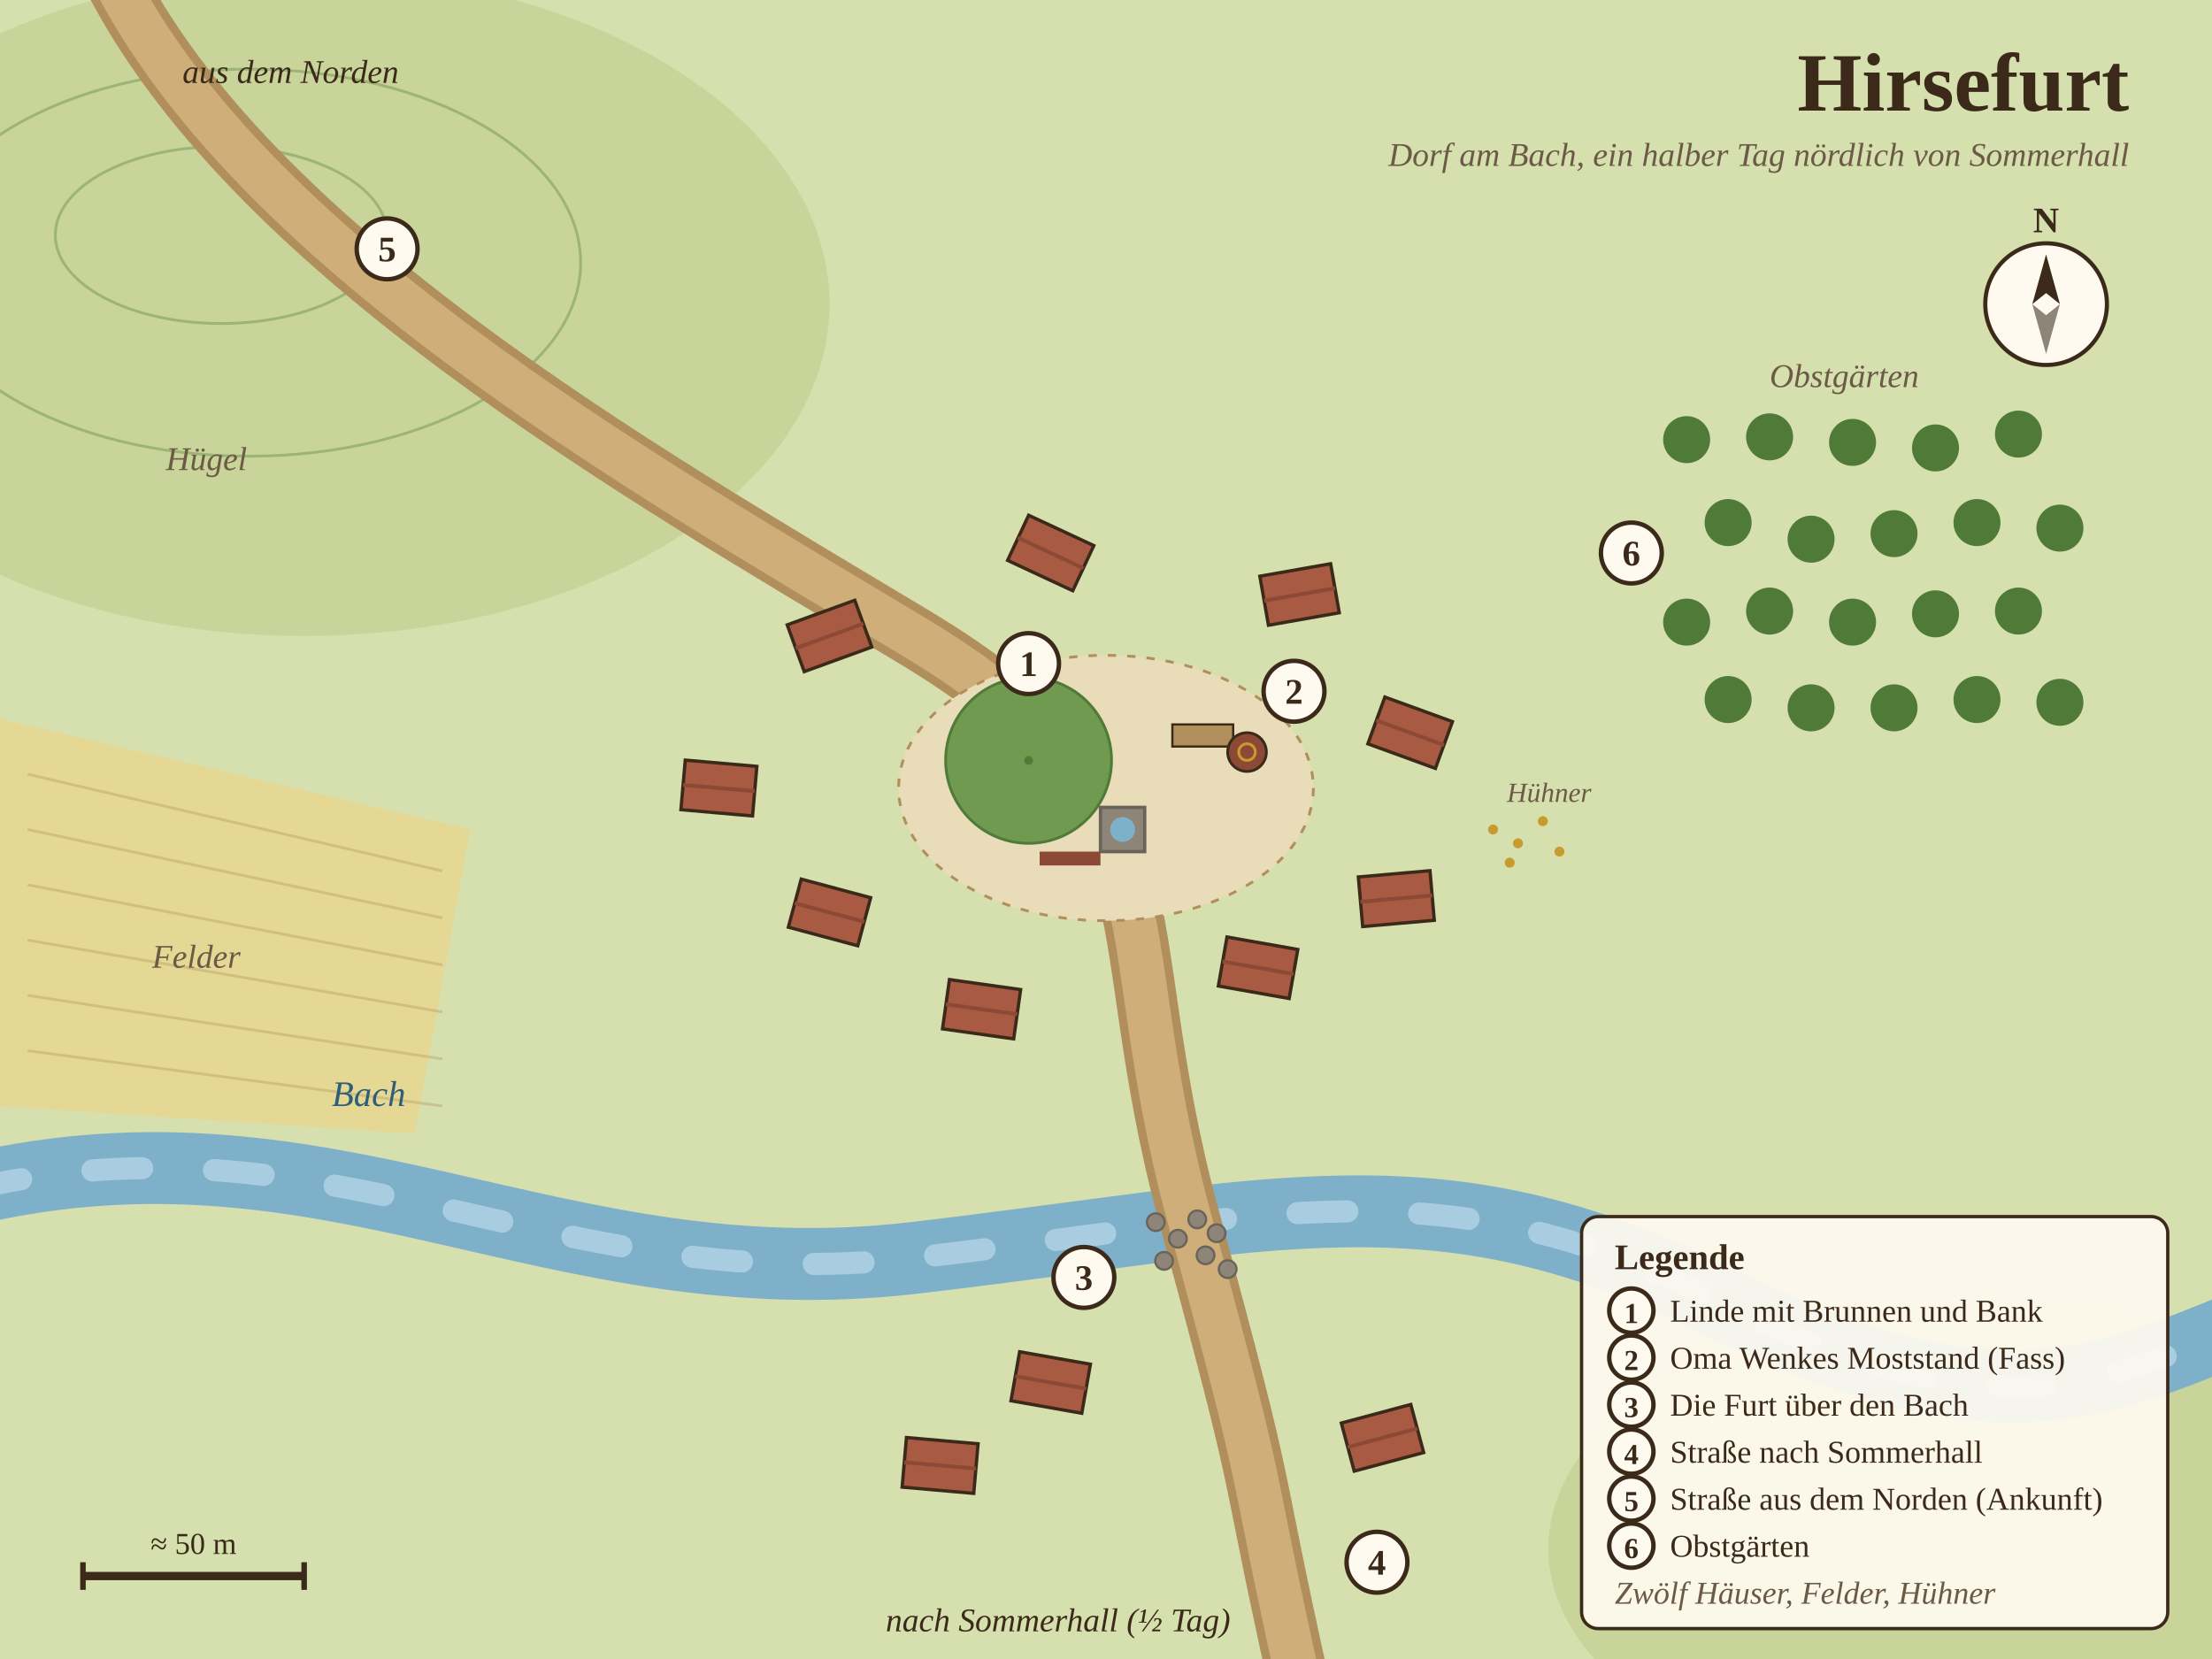
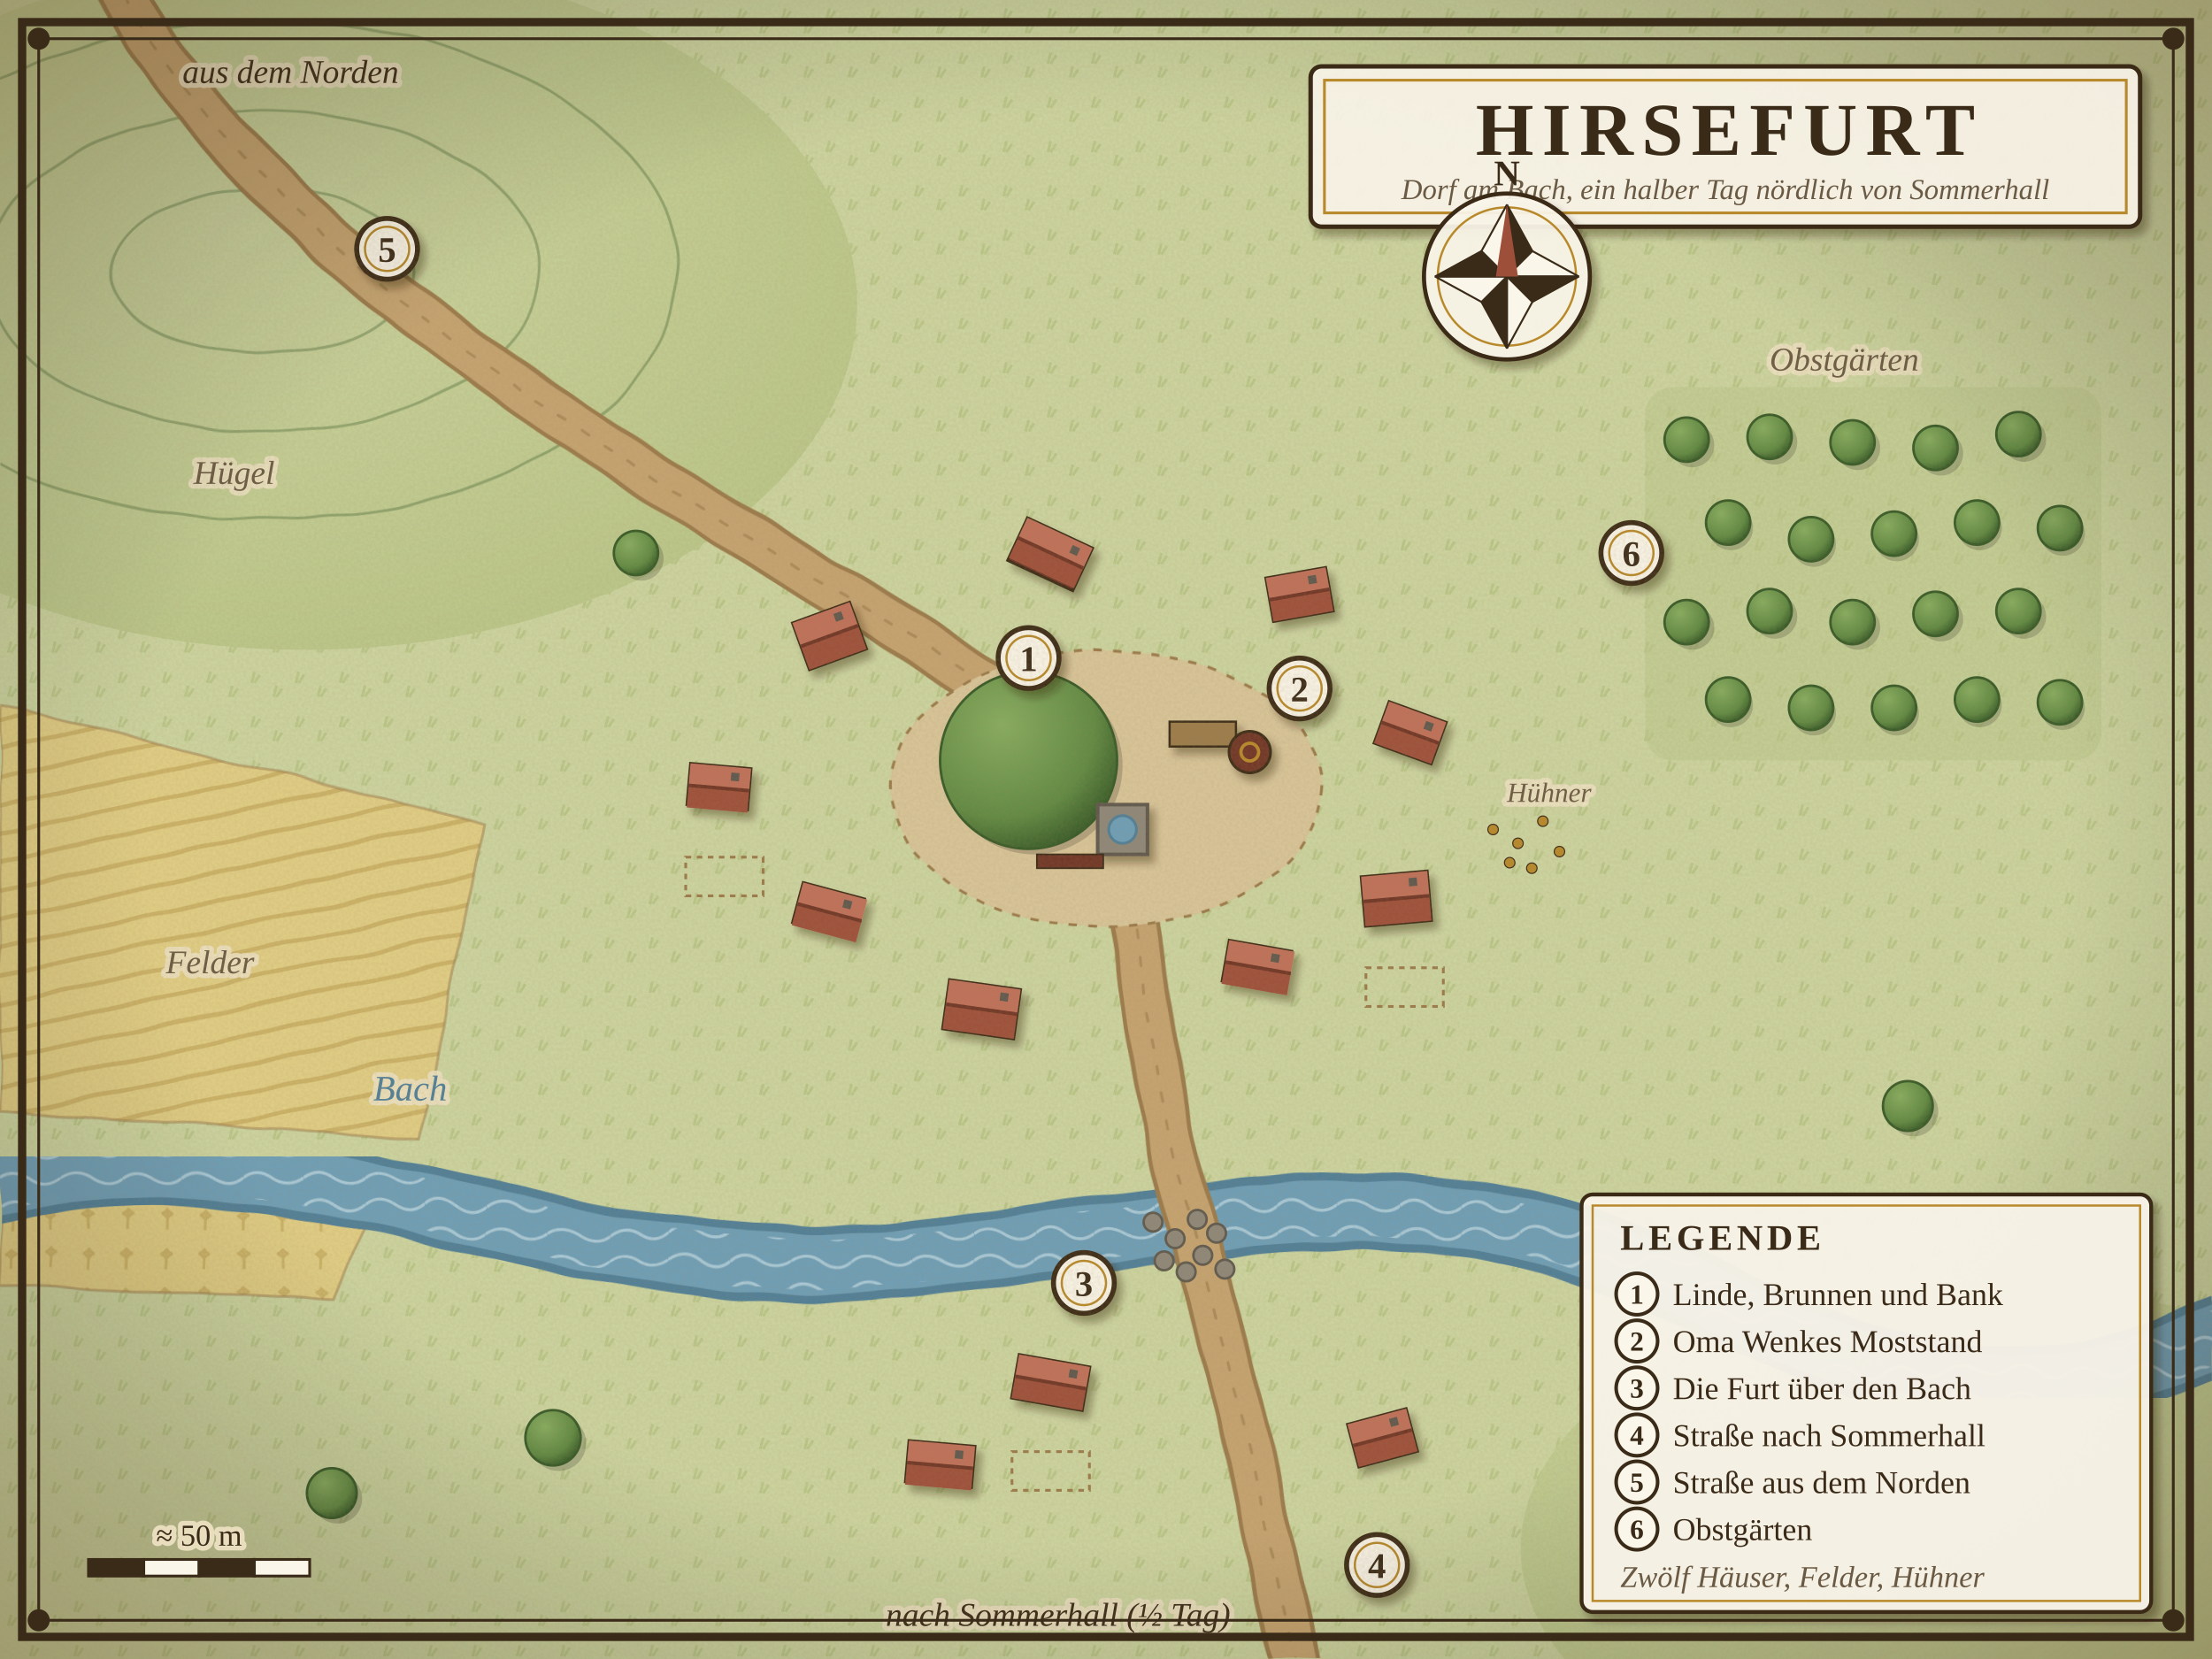
<svg xmlns="http://www.w3.org/2000/svg" viewBox="0 0 800 600" width="800" height="600" font-family="Georgia, 'Times New Roman', serif" role="img" aria-label="Karte: Hirsefurt von oben">
-   <rect width="800" height="600" fill="#f3e9cf" />
-   <rect width="800" height="600" fill="#d6dfae" />
-   <ellipse cx="110" cy="110" rx="190" ry="120" fill="#c8d49a" />
-   <ellipse cx="90" cy="95" rx="120" ry="70" fill="none" stroke="#4f7a38" stroke-opacity="0.35" stroke-width="1" />
-   <ellipse cx="80" cy="85" rx="60" ry="32" fill="none" stroke="#4f7a38" stroke-opacity="0.35" stroke-width="1" />
-   <text x="60" y="170" text-anchor="start" font-size="12" fill="#6b5a46" font-weight="normal" font-style="italic">Hügel</text>
-   <ellipse cx="720" cy="560" rx="160" ry="90" fill="#c8d49a" />
-   <path d="M0 260 L170 300 L150 410 L0 400 Z" fill="#e8d58d" fill-opacity="0.8" />
-   <line x1="10" y1="280" x2="160" y2="315" stroke="#b08f5c" stroke-opacity="0.35" />
-   <line x1="10" y1="300" x2="160" y2="332" stroke="#b08f5c" stroke-opacity="0.35" />
-   <line x1="10" y1="320" x2="160" y2="349" stroke="#b08f5c" stroke-opacity="0.35" />
-   <line x1="10" y1="340" x2="160" y2="366" stroke="#b08f5c" stroke-opacity="0.35" />
-   <line x1="10" y1="360" x2="160" y2="383" stroke="#b08f5c" stroke-opacity="0.35" />
-   <line x1="10" y1="380" x2="160" y2="400" stroke="#b08f5c" stroke-opacity="0.35" />
-   <text x="55" y="350" text-anchor="start" font-size="12" fill="#6b5a46" font-weight="normal" font-style="italic">Felder</text>
-   <path d="M-10 430 C 120 400, 200 470, 330 455 S 520 420, 620 470 S 760 500, 810 480" fill="none" stroke="#7fb0c9" stroke-width="26" stroke-linecap="round" />
-   <path d="M-10 430 C 120 400, 200 470, 330 455 S 520 420, 620 470 S 760 500, 810 480" fill="none" stroke="#a9cde0" stroke-width="8" stroke-dasharray="18 26" stroke-linecap="round" />
-   <text x="120" y="400" text-anchor="start" font-size="13" fill="#2f5f78" font-weight="normal" font-style="italic">Bach</text>
-   <path d="M40 -10 C 90 90, 230 170, 330 230 S 400 330, 430 440 S 450 520, 470 610" fill="none" stroke="#b08f5c" stroke-width="22" stroke-linecap="round" />
-   <path d="M40 -10 C 90 90, 230 170, 330 230 S 400 330, 430 440 S 450 520, 470 610" fill="none" stroke="#cfae7a" stroke-width="16" stroke-linecap="round" />
-   <circle cx="418" cy="442" r="3.2" fill="#8d8577" stroke="#6a635a" stroke-width="0.8" />
-   <circle cx="426" cy="448" r="3.2" fill="#8d8577" stroke="#6a635a" stroke-width="0.8" />
-   <circle cx="436" cy="454" r="3.2" fill="#8d8577" stroke="#6a635a" stroke-width="0.8" />
-   <circle cx="444" cy="459" r="3.2" fill="#8d8577" stroke="#6a635a" stroke-width="0.8" />
-   <circle cx="421" cy="456" r="3.2" fill="#8d8577" stroke="#6a635a" stroke-width="0.8" />
-   <circle cx="433" cy="441" r="3.2" fill="#8d8577" stroke="#6a635a" stroke-width="0.8" />
-   <circle cx="440" cy="446" r="3.2" fill="#8d8577" stroke="#6a635a" stroke-width="0.8" />
-   <ellipse cx="400" cy="285" rx="75" ry="48" fill="#e9dcb9" stroke="#b08f5c" stroke-width="1" stroke-dasharray="3 4" />
-   <g transform="translate(300 230) rotate(-20)">
-     <rect x="-13" y="-9" width="26" height="18" fill="#a85a42" stroke="#3b2a1a" stroke-width="1.2" />
-     <line x1="-13" y1="0" x2="13" y2="0" stroke="#8c4a36" stroke-width="1.4" />
-   </g>
-   <g transform="translate(260 285) rotate(5)">
-     <rect x="-13" y="-9" width="26" height="18" fill="#a85a42" stroke="#3b2a1a" stroke-width="1.2" />
-     <line x1="-13" y1="0" x2="13" y2="0" stroke="#8c4a36" stroke-width="1.4" />
-   </g>
-   <g transform="translate(300 330) rotate(15)">
-     <rect x="-13" y="-9" width="26" height="18" fill="#a85a42" stroke="#3b2a1a" stroke-width="1.2" />
-     <line x1="-13" y1="0" x2="13" y2="0" stroke="#8c4a36" stroke-width="1.4" />
-   </g>
-   <g transform="translate(355 365) rotate(8)">
-     <rect x="-13" y="-9" width="26" height="18" fill="#a85a42" stroke="#3b2a1a" stroke-width="1.2" />
-     <line x1="-13" y1="0" x2="13" y2="0" stroke="#8c4a36" stroke-width="1.4" />
-   </g>
-   <g transform="translate(470 215) rotate(-10)">
-     <rect x="-13" y="-9" width="26" height="18" fill="#a85a42" stroke="#3b2a1a" stroke-width="1.2" />
-     <line x1="-13" y1="0" x2="13" y2="0" stroke="#8c4a36" stroke-width="1.4" />
-   </g>
-   <g transform="translate(510 265) rotate(20)">
-     <rect x="-13" y="-9" width="26" height="18" fill="#a85a42" stroke="#3b2a1a" stroke-width="1.2" />
-     <line x1="-13" y1="0" x2="13" y2="0" stroke="#8c4a36" stroke-width="1.4" />
-   </g>
-   <g transform="translate(505 325) rotate(-5)">
-     <rect x="-13" y="-9" width="26" height="18" fill="#a85a42" stroke="#3b2a1a" stroke-width="1.2" />
-     <line x1="-13" y1="0" x2="13" y2="0" stroke="#8c4a36" stroke-width="1.4" />
-   </g>
-   <g transform="translate(455 350) rotate(10)">
-     <rect x="-13" y="-9" width="26" height="18" fill="#a85a42" stroke="#3b2a1a" stroke-width="1.2" />
-     <line x1="-13" y1="0" x2="13" y2="0" stroke="#8c4a36" stroke-width="1.4" />
-   </g>
-   <g transform="translate(380 200) rotate(25)">
-     <rect x="-13" y="-9" width="26" height="18" fill="#a85a42" stroke="#3b2a1a" stroke-width="1.2" />
-     <line x1="-13" y1="0" x2="13" y2="0" stroke="#8c4a36" stroke-width="1.4" />
-   </g>
-   <g transform="translate(380 500) rotate(10)">
-     <rect x="-13" y="-9" width="26" height="18" fill="#a85a42" stroke="#3b2a1a" stroke-width="1.2" />
-     <line x1="-13" y1="0" x2="13" y2="0" stroke="#8c4a36" stroke-width="1.4" />
-   </g>
-   <g transform="translate(500 520) rotate(-15)">
-     <rect x="-13" y="-9" width="26" height="18" fill="#a85a42" stroke="#3b2a1a" stroke-width="1.2" />
-     <line x1="-13" y1="0" x2="13" y2="0" stroke="#8c4a36" stroke-width="1.4" />
-   </g>
-   <g transform="translate(340 530) rotate(5)">
-     <rect x="-13" y="-9" width="26" height="18" fill="#a85a42" stroke="#3b2a1a" stroke-width="1.2" />
-     <line x1="-13" y1="0" x2="13" y2="0" stroke="#8c4a36" stroke-width="1.4" />
-   </g>
-   <circle cx="540" cy="300" r="1.8" fill="#c99a2e" />
-   <circle cx="549" cy="305" r="1.8" fill="#c99a2e" />
-   <circle cx="558" cy="297" r="1.8" fill="#c99a2e" />
-   <circle cx="546" cy="312" r="1.8" fill="#c99a2e" />
-   <circle cx="564" cy="308" r="1.8" fill="#c99a2e" />
-   <text x="545" y="290" text-anchor="start" font-size="10" fill="#6b5a46" font-weight="normal" font-style="italic">Hühner</text>
-   <circle cx="372" cy="275" r="30" fill="#6f9a4f" stroke="#4f7a38" stroke-width="1" />
-   <circle cx="372" cy="275" r="1.6" fill="#4f7a38" />
-   <rect x="398" y="292" width="16" height="16" fill="#8d8577" stroke="#6a635a" stroke-width="1.2" />
-   <circle cx="406" cy="300" r="4.5" fill="#7fb0c9" />
-   <rect x="376" y="308" width="22" height="5" fill="#8c4a36" />
-   <rect x="424" y="262" width="22" height="8" fill="#b08f5c" stroke="#3b2a1a" stroke-width="0.8" />
-   <circle cx="451" cy="272" r="7" fill="#8c4a36" stroke="#3b2a1a" stroke-width="1" />
-   <circle cx="451" cy="272" r="3" fill="none" stroke="#c99a2e" stroke-width="1" />
-   <circle cx="610" cy="159" r="8" fill="#4f7a38" stroke="#4f7a38" stroke-width="1" />
-   <circle cx="610" cy="159" r="1.6" fill="#4f7a38" />
-   <circle cx="640" cy="158" r="8" fill="#4f7a38" stroke="#4f7a38" stroke-width="1" />
-   <circle cx="640" cy="158" r="1.6" fill="#4f7a38" />
-   <circle cx="670" cy="160" r="8" fill="#4f7a38" stroke="#4f7a38" stroke-width="1" />
-   <circle cx="670" cy="160" r="1.6" fill="#4f7a38" />
-   <circle cx="700" cy="162" r="8" fill="#4f7a38" stroke="#4f7a38" stroke-width="1" />
-   <circle cx="700" cy="162" r="1.6" fill="#4f7a38" />
-   <circle cx="730" cy="157" r="8" fill="#4f7a38" stroke="#4f7a38" stroke-width="1" />
-   <circle cx="730" cy="157" r="1.6" fill="#4f7a38" />
-   <circle cx="625" cy="189" r="8" fill="#4f7a38" stroke="#4f7a38" stroke-width="1" />
-   <circle cx="625" cy="189" r="1.6" fill="#4f7a38" />
-   <circle cx="655" cy="195" r="8" fill="#4f7a38" stroke="#4f7a38" stroke-width="1" />
-   <circle cx="655" cy="195" r="1.6" fill="#4f7a38" />
-   <circle cx="685" cy="193" r="8" fill="#4f7a38" stroke="#4f7a38" stroke-width="1" />
-   <circle cx="685" cy="193" r="1.6" fill="#4f7a38" />
-   <circle cx="715" cy="189" r="8" fill="#4f7a38" stroke="#4f7a38" stroke-width="1" />
-   <circle cx="715" cy="189" r="1.6" fill="#4f7a38" />
-   <circle cx="745" cy="191" r="8" fill="#4f7a38" stroke="#4f7a38" stroke-width="1" />
-   <circle cx="745" cy="191" r="1.6" fill="#4f7a38" />
-   <circle cx="610" cy="225" r="8" fill="#4f7a38" stroke="#4f7a38" stroke-width="1" />
-   <circle cx="610" cy="225" r="1.6" fill="#4f7a38" />
-   <circle cx="640" cy="221" r="8" fill="#4f7a38" stroke="#4f7a38" stroke-width="1" />
-   <circle cx="640" cy="221" r="1.6" fill="#4f7a38" />
-   <circle cx="670" cy="225" r="8" fill="#4f7a38" stroke="#4f7a38" stroke-width="1" />
-   <circle cx="670" cy="225" r="1.6" fill="#4f7a38" />
-   <circle cx="700" cy="222" r="8" fill="#4f7a38" stroke="#4f7a38" stroke-width="1" />
-   <circle cx="700" cy="222" r="1.6" fill="#4f7a38" />
-   <circle cx="730" cy="221" r="8" fill="#4f7a38" stroke="#4f7a38" stroke-width="1" />
-   <circle cx="730" cy="221" r="1.6" fill="#4f7a38" />
-   <circle cx="625" cy="253" r="8" fill="#4f7a38" stroke="#4f7a38" stroke-width="1" />
-   <circle cx="625" cy="253" r="1.6" fill="#4f7a38" />
-   <circle cx="655" cy="256" r="8" fill="#4f7a38" stroke="#4f7a38" stroke-width="1" />
-   <circle cx="655" cy="256" r="1.6" fill="#4f7a38" />
-   <circle cx="685" cy="256" r="8" fill="#4f7a38" stroke="#4f7a38" stroke-width="1" />
-   <circle cx="685" cy="256" r="1.6" fill="#4f7a38" />
-   <circle cx="715" cy="253" r="8" fill="#4f7a38" stroke="#4f7a38" stroke-width="1" />
-   <circle cx="715" cy="253" r="1.6" fill="#4f7a38" />
-   <circle cx="745" cy="254" r="8" fill="#4f7a38" stroke="#4f7a38" stroke-width="1" />
-   <circle cx="745" cy="254" r="1.6" fill="#4f7a38" />
-   <text x="640" y="140" text-anchor="start" font-size="12" fill="#6b5a46" font-weight="normal" font-style="italic">Obstgärten</text>
-   <circle cx="372" cy="240" r="11" fill="#fffaf0" stroke="#3b2a1a" stroke-width="1.6" />
-   <text x="372" y="244.5" text-anchor="middle" font-size="13" font-weight="bold" fill="#3b2a1a">1</text>
-   <circle cx="468" cy="250" r="11" fill="#fffaf0" stroke="#3b2a1a" stroke-width="1.6" />
-   <text x="468" y="254.5" text-anchor="middle" font-size="13" font-weight="bold" fill="#3b2a1a">2</text>
-   <circle cx="392" cy="462" r="11" fill="#fffaf0" stroke="#3b2a1a" stroke-width="1.6" />
-   <text x="392" y="466.5" text-anchor="middle" font-size="13" font-weight="bold" fill="#3b2a1a">3</text>
-   <circle cx="498" cy="565" r="11" fill="#fffaf0" stroke="#3b2a1a" stroke-width="1.6" />
-   <text x="498" y="569.5" text-anchor="middle" font-size="13" font-weight="bold" fill="#3b2a1a">4</text>
-   <circle cx="140" cy="90" r="11" fill="#fffaf0" stroke="#3b2a1a" stroke-width="1.6" />
-   <text x="140" y="94.5" text-anchor="middle" font-size="13" font-weight="bold" fill="#3b2a1a">5</text>
-   <circle cx="590" cy="200" r="11" fill="#fffaf0" stroke="#3b2a1a" stroke-width="1.6" />
-   <text x="590" y="204.5" text-anchor="middle" font-size="13" font-weight="bold" fill="#3b2a1a">6</text>
-   <text x="66" y="30" text-anchor="start" font-size="12" fill="#3b2a1a" font-weight="normal" font-style="italic">aus dem Norden</text>
-   <text x="445" y="590" text-anchor="end" font-size="12" fill="#3b2a1a" font-weight="normal" font-style="italic">nach Sommerhall (½ Tag)</text>
-   <rect x="20" y="18" width="0" height="0" />
-   <text x="770" y="40" text-anchor="end" font-size="30" fill="#3b2a1a" font-weight="bold">Hirsefurt</text>
-   <text x="770" y="60" text-anchor="end" font-size="12" fill="#6b5a46" font-weight="normal" font-style="italic">Dorf am Bach, ein halber Tag nördlich von Sommerhall</text>
-   <g transform="translate(740 110)">
-     <circle r="22" fill="#fffaf0" stroke="#3b2a1a" stroke-width="1.5" />
-     <polygon points="0,-18 5,0 0,-4 -5,0" fill="#3b2a1a" />
-     <polygon points="0,18 5,0 0,4 -5,0" fill="#8d8577" />
-     <text y="-26" text-anchor="middle" font-size="13" font-weight="bold" fill="#3b2a1a">N</text>
-   </g>
-   <line x1="30" y1="570" x2="110" y2="570" stroke="#3b2a1a" stroke-width="3" />
-   <line x1="30" y1="565" x2="30" y2="575" stroke="#3b2a1a" stroke-width="2" />
-   <line x1="110" y1="565" x2="110" y2="575" stroke="#3b2a1a" stroke-width="2" />
-   <text x="70.0" y="562" text-anchor="middle" font-size="11" fill="#3b2a1a" font-weight="normal">≈ 50 m</text>
-   <rect x="572" y="440" width="212" height="149" rx="6" fill="#fffaf0" fill-opacity="0.92" stroke="#3b2a1a" stroke-width="1.2" />
-   <text x="584" y="459" text-anchor="start" font-size="13" fill="#3b2a1a" font-weight="bold">Legende</text>
-   <circle cx="590" cy="474" r="8" fill="#fffaf0" stroke="#3b2a1a" stroke-width="1.6" />
-   <text x="590" y="478.5" text-anchor="middle" font-size="10.5" font-weight="bold" fill="#3b2a1a">1</text>
-   <text x="604" y="478" text-anchor="start" font-size="11.5" fill="#3b2a1a" font-weight="normal">Linde mit Brunnen und Bank</text>
-   <circle cx="590" cy="491" r="8" fill="#fffaf0" stroke="#3b2a1a" stroke-width="1.6" />
-   <text x="590" y="495.5" text-anchor="middle" font-size="10.5" font-weight="bold" fill="#3b2a1a">2</text>
-   <text x="604" y="495" text-anchor="start" font-size="11.5" fill="#3b2a1a" font-weight="normal">Oma Wenkes Moststand (Fass)</text>
-   <circle cx="590" cy="508" r="8" fill="#fffaf0" stroke="#3b2a1a" stroke-width="1.6" />
-   <text x="590" y="512.5" text-anchor="middle" font-size="10.5" font-weight="bold" fill="#3b2a1a">3</text>
-   <text x="604" y="512" text-anchor="start" font-size="11.5" fill="#3b2a1a" font-weight="normal">Die Furt über den Bach</text>
-   <circle cx="590" cy="525" r="8" fill="#fffaf0" stroke="#3b2a1a" stroke-width="1.6" />
-   <text x="590" y="529.5" text-anchor="middle" font-size="10.5" font-weight="bold" fill="#3b2a1a">4</text>
-   <text x="604" y="529" text-anchor="start" font-size="11.5" fill="#3b2a1a" font-weight="normal">Straße nach Sommerhall</text>
-   <circle cx="590" cy="542" r="8" fill="#fffaf0" stroke="#3b2a1a" stroke-width="1.6" />
-   <text x="590" y="546.5" text-anchor="middle" font-size="10.5" font-weight="bold" fill="#3b2a1a">5</text>
-   <text x="604" y="546" text-anchor="start" font-size="11.5" fill="#3b2a1a" font-weight="normal">Straße aus dem Norden (Ankunft)</text>
-   <circle cx="590" cy="559" r="8" fill="#fffaf0" stroke="#3b2a1a" stroke-width="1.6" />
-   <text x="590" y="563.5" text-anchor="middle" font-size="10.5" font-weight="bold" fill="#3b2a1a">6</text>
-   <text x="604" y="563" text-anchor="start" font-size="11.5" fill="#3b2a1a" font-weight="normal">Obstgärten</text>
-   <text x="584" y="580" text-anchor="start" font-size="11.5" fill="#6b5a46" font-weight="normal" font-style="italic">Zwölf Häuser, Felder, Hühner</text>
+   <defs>
+     <filter id="grain" x="0" y="0" width="100%" height="100%">
+       <feTurbulence type="fractalNoise" baseFrequency="0.9" numOctaves="3" seed="3" />
+       <feColorMatrix values="0 0 0 0 0.35  0 0 0 0 0.25  0 0 0 0 0.1  0 0 0 0.22 0" />
+     </filter>
+     <filter id="rough" x="-5%" y="-5%" width="110%" height="110%">
+       <feTurbulence type="fractalNoise" baseFrequency="0.035" numOctaves="2" seed="7" result="n" />
+       <feDisplacementMap in="SourceGraphic" in2="n" scale="3" xChannelSelector="R" yChannelSelector="G" />
+     </filter>
+     <filter id="shadow" x="-30%" y="-30%" width="170%" height="170%">
+       <feDropShadow dx="2" dy="2.5" stdDeviation="1.4" flood-color="#2b1d0e" flood-opacity="0.38" />
+     </filter>
+     <filter id="softshadow" x="-30%" y="-30%" width="170%" height="170%">
+       <feDropShadow dx="3" dy="4" stdDeviation="3" flood-color="#2b1d0e" flood-opacity="0.35" />
+     </filter>
+     <radialGradient id="vignette" cx="50%" cy="50%" r="72%">
+       <stop offset="60%" stop-color="#000" stop-opacity="0" />
+       <stop offset="100%" stop-color="#4a3010" stop-opacity="0.35" />
+     </radialGradient>
+     <radialGradient id="treeG" cx="35%" cy="30%" r="75%">
+       <stop offset="0%" stop-color="#86ad60" />
+       <stop offset="70%" stop-color="#5f8a43" />
+       <stop offset="100%" stop-color="#365a28" />
+     </radialGradient>
+     <radialGradient id="forestG" cx="35%" cy="30%" r="75%">
+       <stop offset="0%" stop-color="#5f8a43" />
+       <stop offset="100%" stop-color="#365a28" />
+     </radialGradient>
+     <radialGradient id="hillG" cx="45%" cy="40%" r="60%">
+       <stop offset="0%" stop-color="#cdd6a2" />
+       <stop offset="100%" stop-color="#bcc98c" />
+     </radialGradient>
+     <radialGradient id="towerG" cx="35%" cy="35%" r="70%">
+       <stop offset="0%" stop-color="#c7bfae" />
+       <stop offset="100%" stop-color="#5b5245" />
+     </radialGradient>
+     <pattern id="hatch" width="10" height="10" patternUnits="userSpaceOnUse" patternTransform="rotate(-12)">
+       <rect width="10" height="10" fill="#e2cf86" />
+       <line x1="0" y1="5" x2="10" y2="5" stroke="#cdb469" stroke-width="1.6" />
+     </pattern>
+     <pattern id="cobble" width="7" height="7" patternUnits="userSpaceOnUse">
+       <rect width="7" height="7" fill="#e4d2a6" />
+       <circle cx="3.5" cy="3.5" r="1.1" fill="#cbb98c" />
+     </pattern>
+     <pattern id="grass" width="16" height="16" patternUnits="userSpaceOnUse">
+       <rect width="16" height="16" fill="#cdd6a2" />
+       <path d="M3 12 l1 -4 M4 12 l2 -3 M11 7 l1 -4 M12 7 l2 -3" stroke="#bcc98c" stroke-width="1" fill="none" />
+     </pattern>
+     <pattern id="waves" width="22" height="10" patternUnits="userSpaceOnUse">
+       <path d="M0 6 q5 -4 11 0 t11 0" fill="none" stroke="#b7d6e4" stroke-width="1.1" stroke-opacity="0.8" />
+     </pattern>
+     <pattern id="corn" width="14" height="14" patternUnits="userSpaceOnUse">
+       <rect width="14" height="14" fill="#e2cf86" />
+       <path d="M4 11 v-7 m-2 2 l2 -2 l2 2 m-2 1 l-2 -2 m2 2 l2 -2" stroke="#cdb469" stroke-width="1" fill="none" />
+     </pattern>
+   </defs>
+   <rect width="800" height="600" fill="#efe3c4" />
+   <rect width="800" height="600" fill="url(#grass)" />
+   <ellipse cx="110" cy="110" rx="200" ry="125" fill="url(#hillG)" />
+   <ellipse cx="95" cy="98" rx="150" ry="90" fill="none" stroke="#365a28" stroke-opacity="0.35" stroke-width="1" filter="url(#rough)" />
+   <ellipse cx="95" cy="98" rx="100" ry="58" fill="none" stroke="#365a28" stroke-opacity="0.35" stroke-width="1" filter="url(#rough)" />
+   <ellipse cx="95" cy="98" rx="55" ry="30" fill="none" stroke="#365a28" stroke-opacity="0.35" stroke-width="1" filter="url(#rough)" />
+   <text x="70" y="175" text-anchor="start" font-size="12" fill="#6a5a44" font-weight="normal" font-style="italic" stroke="#efe3c4" stroke-width="3.5" stroke-opacity="0.9" paint-order="stroke" stroke-linejoin="round">Hügel</text>
+   <ellipse cx="720" cy="560" rx="170" ry="95" fill="url(#hillG)" />
+   <path d="M0 255 L175 298 L152 412 L0 402 Z" fill="url(#hatch)" stroke="#9c7b4c" stroke-width="1" stroke-opacity="0.5" filter="url(#rough)" />
+   <path d="M0 420 L140 428 L120 470 L0 465 Z" fill="url(#corn)" stroke="#9c7b4c" stroke-width="1" stroke-opacity="0.5" filter="url(#rough)" />
+   <text x="60" y="352" text-anchor="start" font-size="12" fill="#6a5a44" font-weight="normal" font-style="italic" stroke="#efe3c4" stroke-width="3.5" stroke-opacity="0.9" paint-order="stroke" stroke-linejoin="round">Felder</text>
+   <g filter="url(#rough)">
+     <path d="M-10 430 C 120 400, 200 470, 330 455 S 520 420, 620 470 S 760 500, 810 480" fill="none" stroke="#4f7f9a" stroke-width="28" stroke-linecap="round" />
+     <path d="M-10 430 C 120 400, 200 470, 330 455 S 520 420, 620 470 S 760 500, 810 480" fill="none" stroke="#6d9fba" stroke-width="22" stroke-linecap="round" />
+     <path d="M-10 430 C 120 400, 200 470, 330 455 S 520 420, 620 470 S 760 500, 810 480" fill="none" stroke="url(#waves)" stroke-width="18" stroke-linecap="round" />
+   </g>
+   <text x="135" y="398" text-anchor="start" font-size="13" fill="#4f7f9a" font-weight="normal" font-style="italic" stroke="#efe3c4" stroke-width="3.5" stroke-opacity="0.9" paint-order="stroke" stroke-linejoin="round">Bach</text>
+   <g filter="url(#rough)">
+     <path d="M40 -10 C 90 90, 230 170, 330 230 S 400 330, 430 440 S 450 520, 470 610" fill="none" stroke="#9c7b4c" stroke-width="18" stroke-linecap="round" stroke-linejoin="round" />
+     <path d="M40 -10 C 90 90, 230 170, 330 230 S 400 330, 430 440 S 450 520, 470 610" fill="none" stroke="#c6a471" stroke-width="15" stroke-linecap="round" stroke-linejoin="round" />
+     <path d="M40 -10 C 90 90, 230 170, 330 230 S 400 330, 430 440 S 450 520, 470 610" fill="none" stroke="#9c7b4c" stroke-width="1" stroke-dasharray="3 7" stroke-opacity="0.6" stroke-linecap="round" stroke-linejoin="round" />
+   </g>
+   <circle cx="417" cy="442" r="3.4" fill="#8e877a" stroke="#5f594f" stroke-width="0.9" />
+   <circle cx="425" cy="448" r="3.4" fill="#8e877a" stroke="#5f594f" stroke-width="0.9" />
+   <circle cx="435" cy="454" r="3.4" fill="#8e877a" stroke="#5f594f" stroke-width="0.9" />
+   <circle cx="443" cy="459" r="3.4" fill="#8e877a" stroke="#5f594f" stroke-width="0.9" />
+   <circle cx="421" cy="456" r="3.4" fill="#8e877a" stroke="#5f594f" stroke-width="0.9" />
+   <circle cx="433" cy="441" r="3.4" fill="#8e877a" stroke="#5f594f" stroke-width="0.9" />
+   <circle cx="440" cy="446" r="3.4" fill="#8e877a" stroke="#5f594f" stroke-width="0.9" />
+   <circle cx="429" cy="460" r="3.4" fill="#8e877a" stroke="#5f594f" stroke-width="0.9" />
+   <ellipse cx="400" cy="285" rx="78" ry="50" fill="#d9c69a" stroke="#9c7b4c" stroke-width="1" stroke-dasharray="3 4" filter="url(#rough)" />
+   <rect x="595" y="140" width="165" height="135" rx="10" fill="#bcc98c" fill-opacity="0.5" />
+   <circle cx="612" cy="161" r="8" fill="#000" fill-opacity="0.18" />
+   <circle cx="610" cy="159" r="8" fill="url(#treeG)" stroke="#365a28" stroke-width="0.9" />
+   <circle cx="642" cy="160" r="8" fill="#000" fill-opacity="0.18" />
+   <circle cx="640" cy="158" r="8" fill="url(#treeG)" stroke="#365a28" stroke-width="0.9" />
+   <circle cx="672" cy="162" r="8" fill="#000" fill-opacity="0.18" />
+   <circle cx="670" cy="160" r="8" fill="url(#treeG)" stroke="#365a28" stroke-width="0.9" />
+   <circle cx="702" cy="164" r="8" fill="#000" fill-opacity="0.18" />
+   <circle cx="700" cy="162" r="8" fill="url(#treeG)" stroke="#365a28" stroke-width="0.9" />
+   <circle cx="732" cy="159" r="8" fill="#000" fill-opacity="0.18" />
+   <circle cx="730" cy="157" r="8" fill="url(#treeG)" stroke="#365a28" stroke-width="0.9" />
+   <circle cx="626" cy="191" r="8" fill="#000" fill-opacity="0.18" />
+   <circle cx="625" cy="189" r="8" fill="url(#treeG)" stroke="#365a28" stroke-width="0.9" />
+   <circle cx="656" cy="197" r="8" fill="#000" fill-opacity="0.18" />
+   <circle cx="655" cy="195" r="8" fill="url(#treeG)" stroke="#365a28" stroke-width="0.9" />
+   <circle cx="686" cy="195" r="8" fill="#000" fill-opacity="0.18" />
+   <circle cx="685" cy="193" r="8" fill="url(#treeG)" stroke="#365a28" stroke-width="0.9" />
+   <circle cx="716" cy="191" r="8" fill="#000" fill-opacity="0.18" />
+   <circle cx="715" cy="189" r="8" fill="url(#treeG)" stroke="#365a28" stroke-width="0.9" />
+   <circle cx="746" cy="193" r="8" fill="#000" fill-opacity="0.18" />
+   <circle cx="745" cy="191" r="8" fill="url(#treeG)" stroke="#365a28" stroke-width="0.9" />
+   <circle cx="612" cy="227" r="8" fill="#000" fill-opacity="0.18" />
+   <circle cx="610" cy="225" r="8" fill="url(#treeG)" stroke="#365a28" stroke-width="0.9" />
+   <circle cx="642" cy="223" r="8" fill="#000" fill-opacity="0.18" />
+   <circle cx="640" cy="221" r="8" fill="url(#treeG)" stroke="#365a28" stroke-width="0.9" />
+   <circle cx="672" cy="227" r="8" fill="#000" fill-opacity="0.18" />
+   <circle cx="670" cy="225" r="8" fill="url(#treeG)" stroke="#365a28" stroke-width="0.9" />
+   <circle cx="702" cy="224" r="8" fill="#000" fill-opacity="0.18" />
+   <circle cx="700" cy="222" r="8" fill="url(#treeG)" stroke="#365a28" stroke-width="0.9" />
+   <circle cx="732" cy="223" r="8" fill="#000" fill-opacity="0.18" />
+   <circle cx="730" cy="221" r="8" fill="url(#treeG)" stroke="#365a28" stroke-width="0.9" />
+   <circle cx="626" cy="255" r="8" fill="#000" fill-opacity="0.18" />
+   <circle cx="625" cy="253" r="8" fill="url(#treeG)" stroke="#365a28" stroke-width="0.9" />
+   <circle cx="656" cy="258" r="8" fill="#000" fill-opacity="0.18" />
+   <circle cx="655" cy="256" r="8" fill="url(#treeG)" stroke="#365a28" stroke-width="0.9" />
+   <circle cx="686" cy="258" r="8" fill="#000" fill-opacity="0.18" />
+   <circle cx="685" cy="256" r="8" fill="url(#treeG)" stroke="#365a28" stroke-width="0.9" />
+   <circle cx="716" cy="255" r="8" fill="#000" fill-opacity="0.18" />
+   <circle cx="715" cy="253" r="8" fill="url(#treeG)" stroke="#365a28" stroke-width="0.9" />
+   <circle cx="746" cy="256" r="8" fill="#000" fill-opacity="0.18" />
+   <circle cx="745" cy="254" r="8" fill="url(#treeG)" stroke="#365a28" stroke-width="0.9" />
+   <text x="640" y="134" text-anchor="start" font-size="12" fill="#6a5a44" font-weight="normal" font-style="italic" stroke="#efe3c4" stroke-width="3.5" stroke-opacity="0.9" paint-order="stroke" stroke-linejoin="round">Obstgärten</text>
+   <circle cx="202" cy="522" r="10" fill="#000" fill-opacity="0.18" />
+   <circle cx="200" cy="520" r="10" fill="url(#treeG)" stroke="#365a28" stroke-width="0.9" />
+   <circle cx="692" cy="402" r="9" fill="#000" fill-opacity="0.18" />
+   <circle cx="690" cy="400" r="9" fill="url(#treeG)" stroke="#365a28" stroke-width="0.9" />
+   <circle cx="232" cy="202" r="8" fill="#000" fill-opacity="0.18" />
+   <circle cx="230" cy="200" r="8" fill="url(#treeG)" stroke="#365a28" stroke-width="0.9" />
+   <circle cx="122" cy="542" r="9" fill="#000" fill-opacity="0.18" />
+   <circle cx="120" cy="540" r="9" fill="url(#treeG)" stroke="#365a28" stroke-width="0.9" />
+   <g filter="url(#shadow)">
+     <g transform="translate(300 230) rotate(-20)">
+       <rect x="-11" y="-9" width="22" height="18" fill="#6f3526" stroke="#3a2a18" stroke-width="1" />
+       <polygon points="-11,-9 11,-9 11,0 -11,0" fill="#c0705a" />
+       <polygon points="-11,0 11,0 11,9 -11,9" fill="#9e4f3a" />
+       <line x1="-11" y1="0" x2="11" y2="0" stroke="#6f3526" stroke-width="1.3" />
+       <rect x="4" y="-7" width="3" height="3" fill="#5f594f" />
+     </g>
+     <g transform="translate(260 285) rotate(5)">
+       <rect x="-11" y="-8" width="22" height="15" fill="#6f3526" stroke="#3a2a18" stroke-width="1" />
+       <polygon points="-11,-8 11,-8 11,0 -11,0" fill="#c0705a" />
+       <polygon points="-11,0 11,0 11,8 -11,8" fill="#9e4f3a" />
+       <line x1="-11" y1="0" x2="11" y2="0" stroke="#6f3526" stroke-width="1.3" />
+       <rect x="4" y="-6" width="3" height="3" fill="#5f594f" />
+     </g>
+     <g transform="translate(300 330) rotate(15)">
+       <rect x="-12" y="-8" width="23" height="15" fill="#6f3526" stroke="#3a2a18" stroke-width="1" />
+       <polygon points="-12,-8 12,-8 12,0 -12,0" fill="#c0705a" />
+       <polygon points="-12,0 12,0 12,8 -12,8" fill="#9e4f3a" />
+       <line x1="-12" y1="0" x2="12" y2="0" stroke="#6f3526" stroke-width="1.3" />
+       <rect x="4" y="-6" width="3" height="3" fill="#5f594f" />
+     </g>
+     <g transform="translate(355 365) rotate(8)">
+       <rect x="-13" y="-9" width="26" height="18" fill="#6f3526" stroke="#3a2a18" stroke-width="1" />
+       <polygon points="-13,-9 13,-9 13,0 -13,0" fill="#c0705a" />
+       <polygon points="-13,0 13,0 13,9 -13,9" fill="#9e4f3a" />
+       <line x1="-13" y1="0" x2="13" y2="0" stroke="#6f3526" stroke-width="1.3" />
+       <rect x="6" y="-7" width="3" height="3" fill="#5f594f" />
+     </g>
+     <g transform="translate(470 215) rotate(-10)">
+       <rect x="-11" y="-8" width="22" height="16" fill="#6f3526" stroke="#3a2a18" stroke-width="1" />
+       <polygon points="-11,-8 11,-8 11,0 -11,0" fill="#c0705a" />
+       <polygon points="-11,0 11,0 11,8 -11,8" fill="#9e4f3a" />
+       <line x1="-11" y1="0" x2="11" y2="0" stroke="#6f3526" stroke-width="1.3" />
+       <rect x="4" y="-6" width="3" height="3" fill="#5f594f" />
+     </g>
+     <g transform="translate(510 265) rotate(20)">
+       <rect x="-11" y="-8" width="22" height="16" fill="#6f3526" stroke="#3a2a18" stroke-width="1" />
+       <polygon points="-11,-8 11,-8 11,0 -11,0" fill="#c0705a" />
+       <polygon points="-11,0 11,0 11,8 -11,8" fill="#9e4f3a" />
+       <line x1="-11" y1="0" x2="11" y2="0" stroke="#6f3526" stroke-width="1.3" />
+       <rect x="4" y="-6" width="3" height="3" fill="#5f594f" />
+     </g>
+     <g transform="translate(505 325) rotate(-5)">
+       <rect x="-12" y="-9" width="24" height="18" fill="#6f3526" stroke="#3a2a18" stroke-width="1" />
+       <polygon points="-12,-9 12,-9 12,0 -12,0" fill="#c0705a" />
+       <polygon points="-12,0 12,0 12,9 -12,9" fill="#9e4f3a" />
+       <line x1="-12" y1="0" x2="12" y2="0" stroke="#6f3526" stroke-width="1.3" />
+       <rect x="5" y="-7" width="3" height="3" fill="#5f594f" />
+     </g>
+     <g transform="translate(455 350) rotate(10)">
+       <rect x="-12" y="-8" width="23" height="15" fill="#6f3526" stroke="#3a2a18" stroke-width="1" />
+       <polygon points="-12,-8 12,-8 12,0 -12,0" fill="#c0705a" />
+       <polygon points="-12,0 12,0 12,8 -12,8" fill="#9e4f3a" />
+       <line x1="-12" y1="0" x2="12" y2="0" stroke="#6f3526" stroke-width="1.3" />
+       <rect x="4" y="-6" width="3" height="3" fill="#5f594f" />
+     </g>
+     <g transform="translate(380 200) rotate(25)">
+       <rect x="-13" y="-8" width="26" height="17" fill="#6f3526" stroke="#3a2a18" stroke-width="1" />
+       <polygon points="-13,-8 13,-8 13,0 -13,0" fill="#c0705a" />
+       <polygon points="-13,0 13,0 13,8 -13,8" fill="#9e4f3a" />
+       <line x1="-13" y1="0" x2="13" y2="0" stroke="#6f3526" stroke-width="1.3" />
+       <rect x="6" y="-6" width="3" height="3" fill="#5f594f" />
+     </g>
+     <g transform="translate(380 500) rotate(10)">
+       <rect x="-13" y="-8" width="26" height="16" fill="#6f3526" stroke="#3a2a18" stroke-width="1" />
+       <polygon points="-13,-8 13,-8 13,0 -13,0" fill="#c0705a" />
+       <polygon points="-13,0 13,0 13,8 -13,8" fill="#9e4f3a" />
+       <line x1="-13" y1="0" x2="13" y2="0" stroke="#6f3526" stroke-width="1.3" />
+       <rect x="6" y="-6" width="3" height="3" fill="#5f594f" />
+     </g>
+     <g transform="translate(500 520) rotate(-15)">
+       <rect x="-11" y="-8" width="22" height="16" fill="#6f3526" stroke="#3a2a18" stroke-width="1" />
+       <polygon points="-11,-8 11,-8 11,0 -11,0" fill="#c0705a" />
+       <polygon points="-11,0 11,0 11,8 -11,8" fill="#9e4f3a" />
+       <line x1="-11" y1="0" x2="11" y2="0" stroke="#6f3526" stroke-width="1.3" />
+       <rect x="4" y="-6" width="3" height="3" fill="#5f594f" />
+     </g>
+     <g transform="translate(340 530) rotate(5)">
+       <rect x="-12" y="-8" width="24" height="15" fill="#6f3526" stroke="#3a2a18" stroke-width="1" />
+       <polygon points="-12,-8 12,-8 12,0 -12,0" fill="#c0705a" />
+       <polygon points="-12,0 12,0 12,8 -12,8" fill="#9e4f3a" />
+       <line x1="-12" y1="0" x2="12" y2="0" stroke="#6f3526" stroke-width="1.3" />
+       <rect x="5" y="-6" width="3" height="3" fill="#5f594f" />
+     </g>
+   </g>
+   <rect x="248" y="310" width="28" height="14" fill="none" stroke="#9c7b4c" stroke-width="1" stroke-dasharray="2 2" />
+   <rect x="494" y="350" width="28" height="14" fill="none" stroke="#9c7b4c" stroke-width="1" stroke-dasharray="2 2" />
+   <rect x="366" y="525" width="28" height="14" fill="none" stroke="#9c7b4c" stroke-width="1" stroke-dasharray="2 2" />
+   <circle cx="540" cy="300" r="1.9" fill="#b8892a" stroke="#3a2a18" stroke-width="0.4" />
+   <circle cx="549" cy="305" r="1.9" fill="#b8892a" stroke="#3a2a18" stroke-width="0.4" />
+   <circle cx="558" cy="297" r="1.9" fill="#b8892a" stroke="#3a2a18" stroke-width="0.4" />
+   <circle cx="546" cy="312" r="1.9" fill="#b8892a" stroke="#3a2a18" stroke-width="0.4" />
+   <circle cx="564" cy="308" r="1.9" fill="#b8892a" stroke="#3a2a18" stroke-width="0.4" />
+   <circle cx="554" cy="314" r="1.9" fill="#b8892a" stroke="#3a2a18" stroke-width="0.4" />
+   <text x="545" y="290" text-anchor="start" font-size="10" fill="#6a5a44" font-weight="normal" font-style="italic" stroke="#efe3c4" stroke-width="3.5" stroke-opacity="0.9" paint-order="stroke" stroke-linejoin="round">Hühner</text>
+   <circle cx="374" cy="277" r="32" fill="#000" fill-opacity="0.18" />
+   <circle cx="372" cy="275" r="32" fill="url(#treeG)" stroke="#365a28" stroke-width="0.9" />
+   <g filter="url(#shadow)">
+     <rect x="397" y="291" width="18" height="18" fill="#8e877a" stroke="#5f594f" stroke-width="1.3" />
+   </g>
+   <circle cx="406" cy="300" r="5" fill="#6d9fba" stroke="#4f7f9a" stroke-width="1" />
+   <rect x="375" y="309" width="24" height="5" fill="#6f3526" stroke="#3a2a18" stroke-width="0.6" />
+   <g filter="url(#shadow)">
+     <rect x="423" y="261" width="24" height="9" fill="#9c7b4c" stroke="#3a2a18" stroke-width="0.8" />
+     <circle cx="452" cy="272" r="7.5" fill="#6f3526" stroke="#3a2a18" stroke-width="1" />
+   </g>
+   <circle cx="452" cy="272" r="3.2" fill="none" stroke="#b8892a" stroke-width="1.2" />
+   <g filter="url(#shadow)">
+     <circle cx="372" cy="238" r="11" fill="#fbf6ea" stroke="#3a2a18" stroke-width="1.8" />
+   </g>
+   <circle cx="372" cy="238" r="8" fill="none" stroke="#b8892a" stroke-width="0.8" />
+   <text x="372" y="242.68" text-anchor="middle" font-size="13" font-weight="bold" fill="#3a2a18">1</text>
+   <g filter="url(#shadow)">
+     <circle cx="470" cy="249" r="11" fill="#fbf6ea" stroke="#3a2a18" stroke-width="1.8" />
+   </g>
+   <circle cx="470" cy="249" r="8" fill="none" stroke="#b8892a" stroke-width="0.8" />
+   <text x="470" y="253.68" text-anchor="middle" font-size="13" font-weight="bold" fill="#3a2a18">2</text>
+   <g filter="url(#shadow)">
+     <circle cx="392" cy="464" r="11" fill="#fbf6ea" stroke="#3a2a18" stroke-width="1.8" />
+   </g>
+   <circle cx="392" cy="464" r="8" fill="none" stroke="#b8892a" stroke-width="0.8" />
+   <text x="392" y="468.68" text-anchor="middle" font-size="13" font-weight="bold" fill="#3a2a18">3</text>
+   <g filter="url(#shadow)">
+     <circle cx="498" cy="566" r="11" fill="#fbf6ea" stroke="#3a2a18" stroke-width="1.8" />
+   </g>
+   <circle cx="498" cy="566" r="8" fill="none" stroke="#b8892a" stroke-width="0.8" />
+   <text x="498" y="570.68" text-anchor="middle" font-size="13" font-weight="bold" fill="#3a2a18">4</text>
+   <g filter="url(#shadow)">
+     <circle cx="140" cy="90" r="11" fill="#fbf6ea" stroke="#3a2a18" stroke-width="1.8" />
+   </g>
+   <circle cx="140" cy="90" r="8" fill="none" stroke="#b8892a" stroke-width="0.8" />
+   <text x="140" y="94.68" text-anchor="middle" font-size="13" font-weight="bold" fill="#3a2a18">5</text>
+   <g filter="url(#shadow)">
+     <circle cx="590" cy="200" r="11" fill="#fbf6ea" stroke="#3a2a18" stroke-width="1.8" />
+   </g>
+   <circle cx="590" cy="200" r="8" fill="none" stroke="#b8892a" stroke-width="0.8" />
+   <text x="590" y="204.68" text-anchor="middle" font-size="13" font-weight="bold" fill="#3a2a18">6</text>
+   <text x="66" y="30" text-anchor="start" font-size="12" fill="#3a2a18" font-weight="normal" font-style="italic" stroke="#efe3c4" stroke-width="3.5" stroke-opacity="0.9" paint-order="stroke" stroke-linejoin="round">aus dem Norden</text>
+   <text x="445" y="588" text-anchor="end" font-size="12" fill="#3a2a18" font-weight="normal" font-style="italic" stroke="#efe3c4" stroke-width="3.5" stroke-opacity="0.9" paint-order="stroke" stroke-linejoin="round">nach Sommerhall (½ Tag)</text>
+   <rect width="800" height="600" fill="url(#vignette)" />
+   <rect width="800" height="600" filter="url(#grain)" opacity="0.9" />
+   <rect x="8" y="8" width="784" height="584" fill="none" stroke="#3a2a18" stroke-width="3" />
+   <rect x="14" y="14" width="772" height="572" fill="none" stroke="#3a2a18" stroke-width="1" />
+   <circle cx="14" cy="14" r="4" fill="#3a2a18" />
+   <circle cx="786" cy="14" r="4" fill="#3a2a18" />
+   <circle cx="14" cy="586" r="4" fill="#3a2a18" />
+   <circle cx="786" cy="586" r="4" fill="#3a2a18" />
+   <g filter="url(#shadow)">
+     <rect x="474" y="24" width="300" height="58" rx="4" fill="#fbf6ea" fill-opacity="0.9" stroke="#3a2a18" stroke-width="1.6" />
+   </g>
+   <rect x="479" y="29" width="290" height="48" fill="none" stroke="#b8892a" stroke-width="1" />
+   <text x="624.0" y="56" text-anchor="middle" font-size="27" font-weight="bold" letter-spacing="3" fill="#3a2a18">HIRSEFURT</text>
+   <text x="624.0" y="72" text-anchor="middle" font-size="10.5" font-style="italic" fill="#6a5a44">Dorf am Bach, ein halber Tag nördlich von Sommerhall</text>
+   <g filter="url(#shadow)">
+     <circle cx="545" cy="100" r="30" fill="#fbf6ea" fill-opacity="0.92" stroke="#3a2a18" stroke-width="1.5" />
+   </g>
+   <circle cx="545" cy="100" r="25" fill="none" stroke="#b8892a" stroke-width="0.8" />
+   <polygon points="545,100 545.0,74.0 554.2,90.8" fill="#3a2a18" stroke="#3a2a18" stroke-width="0.7" />
+   <polygon points="545,100 554.2,90.8 571.0,100.0" fill="#fbf6ea" stroke="#3a2a18" stroke-width="0.7" />
+   <polygon points="545,100 571.0,100.0 554.2,109.2" fill="#3a2a18" stroke="#3a2a18" stroke-width="0.7" />
+   <polygon points="545,100 554.2,109.2 545.0,126.0" fill="#fbf6ea" stroke="#3a2a18" stroke-width="0.7" />
+   <polygon points="545,100 545.0,126.0 535.8,109.2" fill="#3a2a18" stroke="#3a2a18" stroke-width="0.7" />
+   <polygon points="545,100 535.8,109.2 519.0,100.0" fill="#fbf6ea" stroke="#3a2a18" stroke-width="0.7" />
+   <polygon points="545,100 519.0,100.0 535.8,90.8" fill="#3a2a18" stroke="#3a2a18" stroke-width="0.7" />
+   <polygon points="545,100 535.8,90.8 545.0,74.0" fill="#fbf6ea" stroke="#3a2a18" stroke-width="0.7" />
+   <polygon points="545,74 549,100 541,100" fill="#9e4f3a" />
+   <text x="545" y="67" text-anchor="middle" font-size="13" font-weight="bold" fill="#3a2a18">N</text>
+   <rect x="32" y="564" width="20" height="6" fill="#3a2a18" stroke="#3a2a18" stroke-width="1" />
+   <rect x="52" y="564" width="20" height="6" fill="#fbf6ea" stroke="#3a2a18" stroke-width="1" />
+   <rect x="72" y="564" width="20" height="6" fill="#3a2a18" stroke="#3a2a18" stroke-width="1" />
+   <rect x="92" y="564" width="20" height="6" fill="#fbf6ea" stroke="#3a2a18" stroke-width="1" />
+   <text x="72.0" y="559" text-anchor="middle" font-size="11" fill="#3a2a18" font-weight="normal" stroke="#efe3c4" stroke-width="3.5" stroke-opacity="0.9" paint-order="stroke" stroke-linejoin="round">≈ 50 m</text>
+   <g filter="url(#shadow)">
+     <rect x="572" y="432" width="206" height="151" rx="4" fill="#fbf6ea" fill-opacity="0.93" stroke="#3a2a18" stroke-width="1.4" />
+   </g>
+   <rect x="576" y="436" width="198" height="143" fill="none" stroke="#b8892a" stroke-width="0.8" />
+   <text x="586" y="452" text-anchor="start" font-size="13" fill="#3a2a18" font-weight="bold" letter-spacing="1.5">LEGENDE</text>
+   <circle cx="592" cy="468" r="7.5" fill="#fbf6ea" stroke="#3a2a18" stroke-width="1.3" />
+   <text x="592" y="471.5" text-anchor="middle" font-size="10" font-weight="bold" fill="#3a2a18">1</text>
+   <text x="605" y="472" text-anchor="start" font-size="11.5" fill="#3a2a18" font-weight="normal">Linde, Brunnen und Bank</text>
+   <circle cx="592" cy="485" r="7.5" fill="#fbf6ea" stroke="#3a2a18" stroke-width="1.3" />
+   <text x="592" y="488.5" text-anchor="middle" font-size="10" font-weight="bold" fill="#3a2a18">2</text>
+   <text x="605" y="489" text-anchor="start" font-size="11.5" fill="#3a2a18" font-weight="normal">Oma Wenkes Moststand</text>
+   <circle cx="592" cy="502" r="7.5" fill="#fbf6ea" stroke="#3a2a18" stroke-width="1.3" />
+   <text x="592" y="505.5" text-anchor="middle" font-size="10" font-weight="bold" fill="#3a2a18">3</text>
+   <text x="605" y="506" text-anchor="start" font-size="11.5" fill="#3a2a18" font-weight="normal">Die Furt über den Bach</text>
+   <circle cx="592" cy="519" r="7.5" fill="#fbf6ea" stroke="#3a2a18" stroke-width="1.3" />
+   <text x="592" y="522.5" text-anchor="middle" font-size="10" font-weight="bold" fill="#3a2a18">4</text>
+   <text x="605" y="523" text-anchor="start" font-size="11.5" fill="#3a2a18" font-weight="normal">Straße nach Sommerhall</text>
+   <circle cx="592" cy="536" r="7.5" fill="#fbf6ea" stroke="#3a2a18" stroke-width="1.3" />
+   <text x="592" y="539.5" text-anchor="middle" font-size="10" font-weight="bold" fill="#3a2a18">5</text>
+   <text x="605" y="540" text-anchor="start" font-size="11.5" fill="#3a2a18" font-weight="normal">Straße aus dem Norden</text>
+   <circle cx="592" cy="553" r="7.5" fill="#fbf6ea" stroke="#3a2a18" stroke-width="1.3" />
+   <text x="592" y="556.5" text-anchor="middle" font-size="10" font-weight="bold" fill="#3a2a18">6</text>
+   <text x="605" y="557" text-anchor="start" font-size="11.5" fill="#3a2a18" font-weight="normal">Obstgärten</text>
+   <text x="586" y="574" text-anchor="start" font-size="11" fill="#6a5a44" font-weight="normal" font-style="italic">Zwölf Häuser, Felder, Hühner</text>
</svg>
